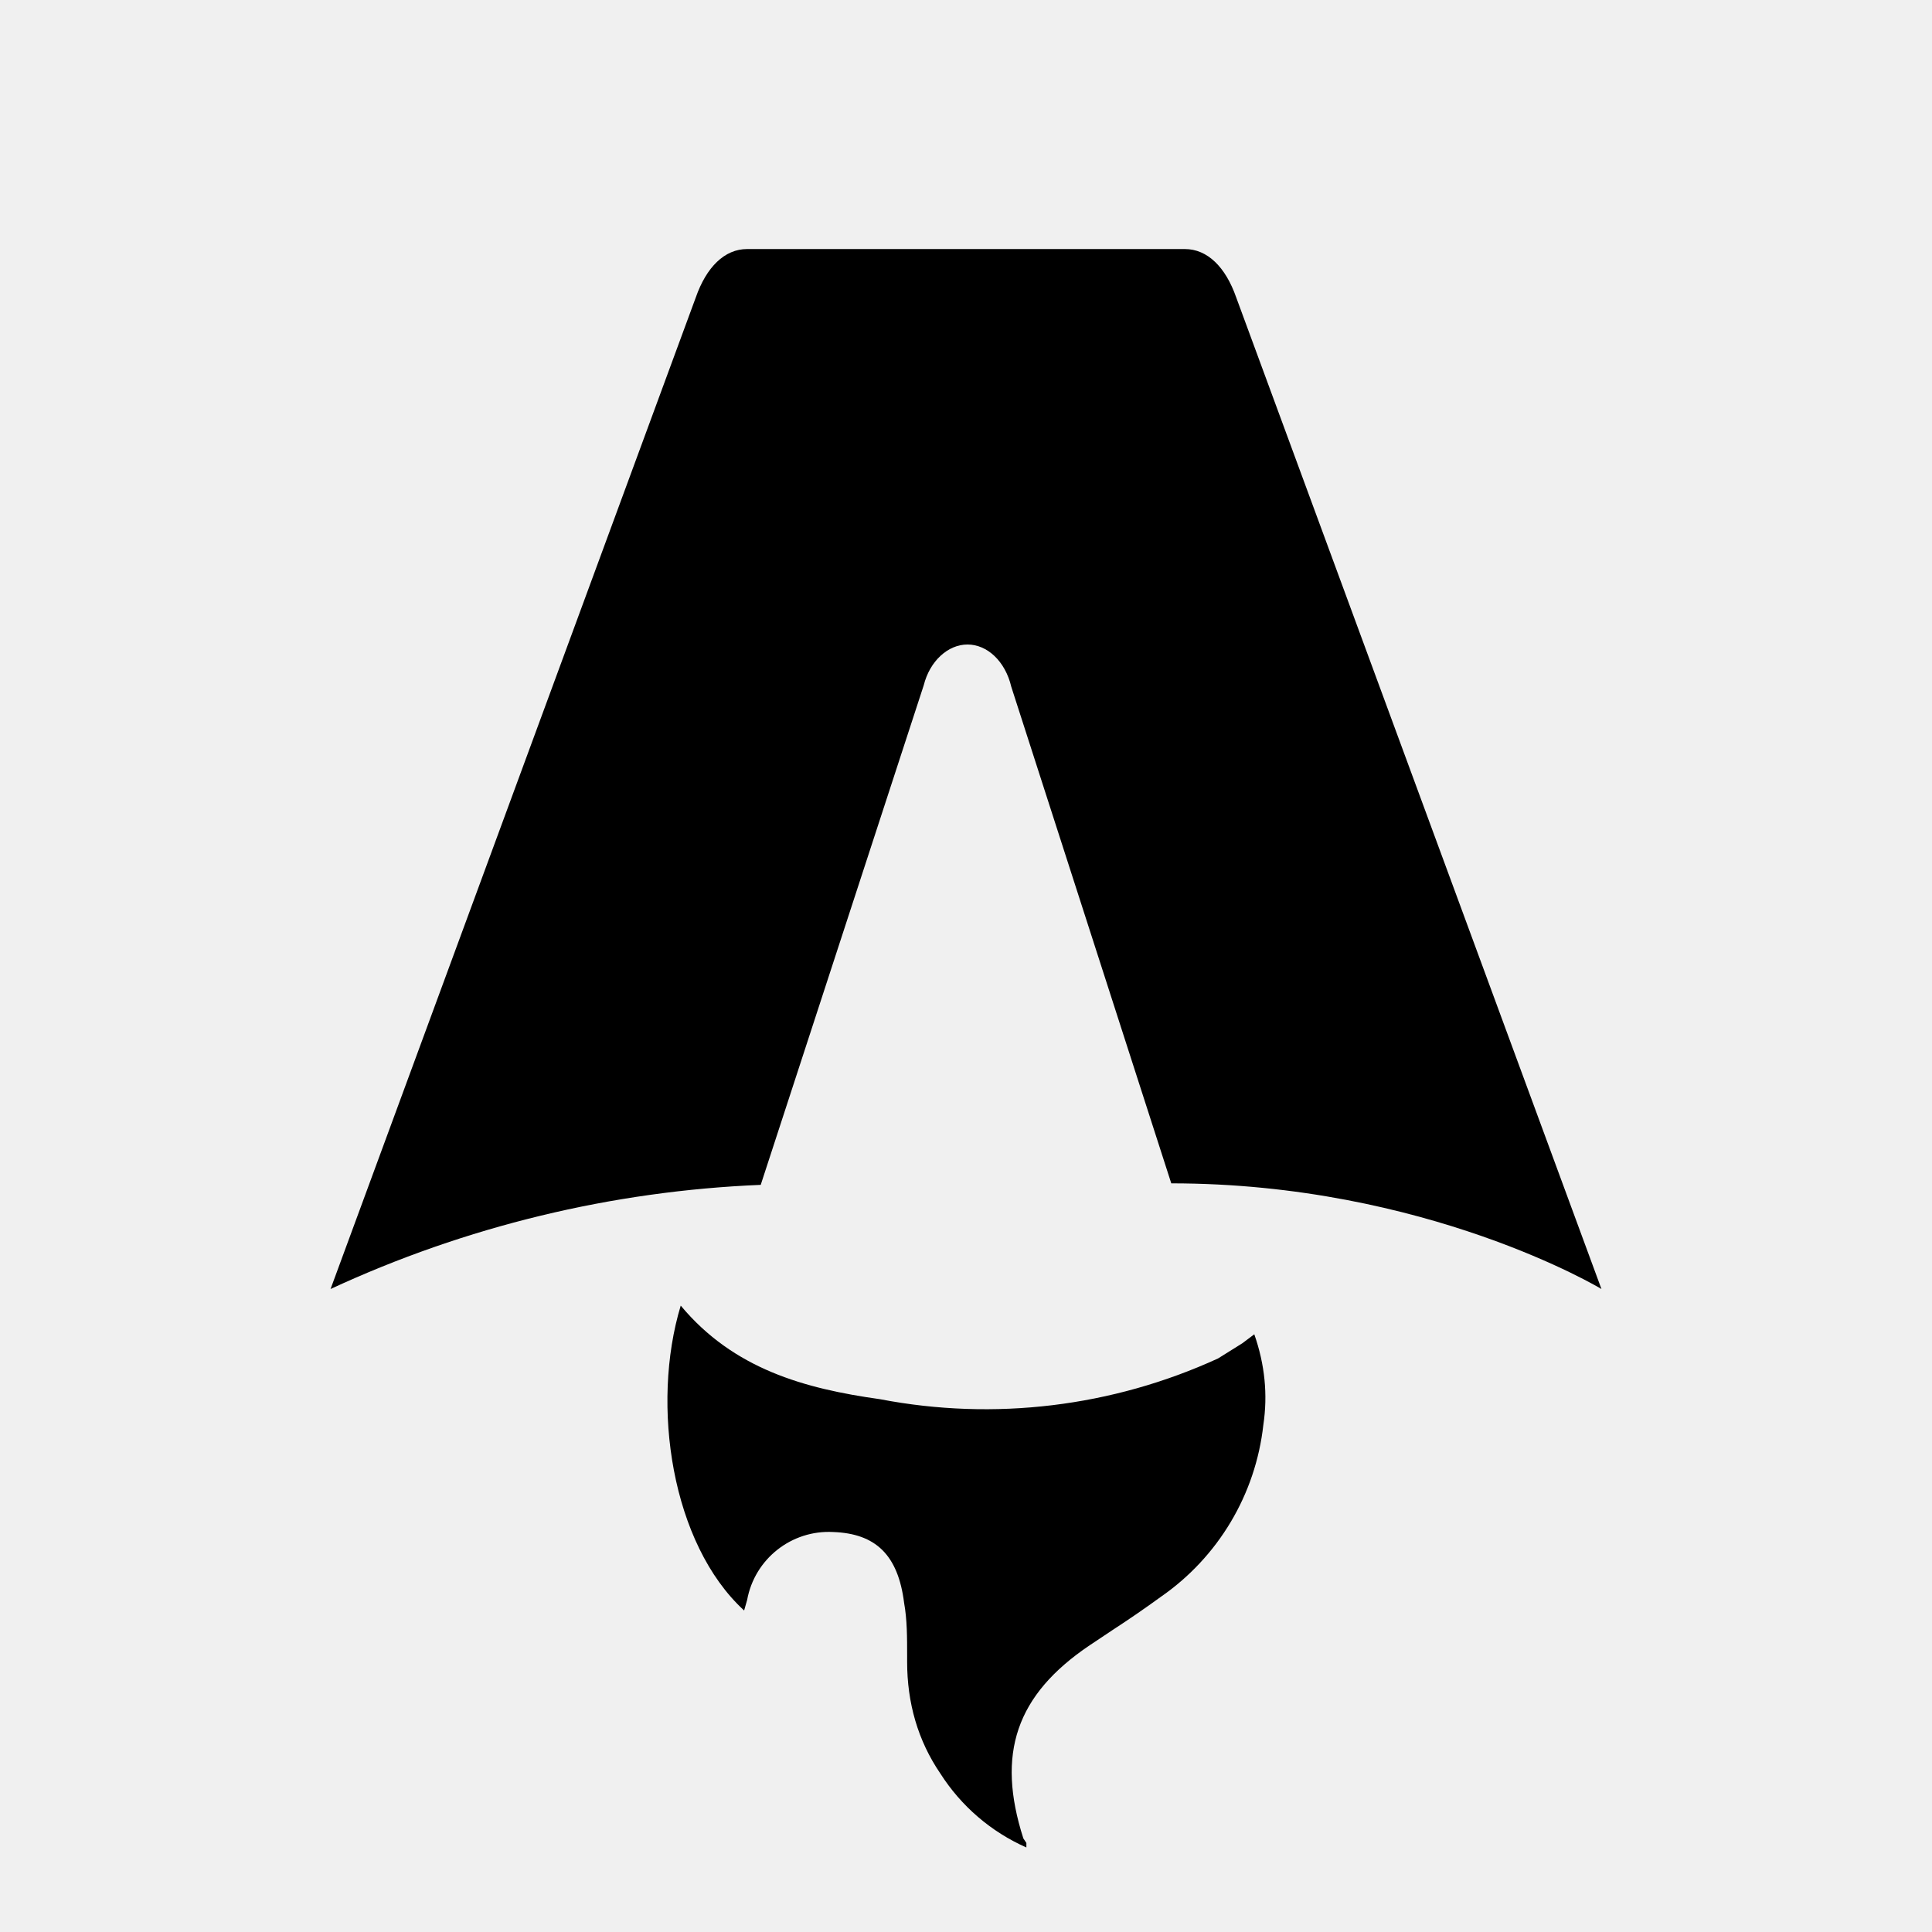
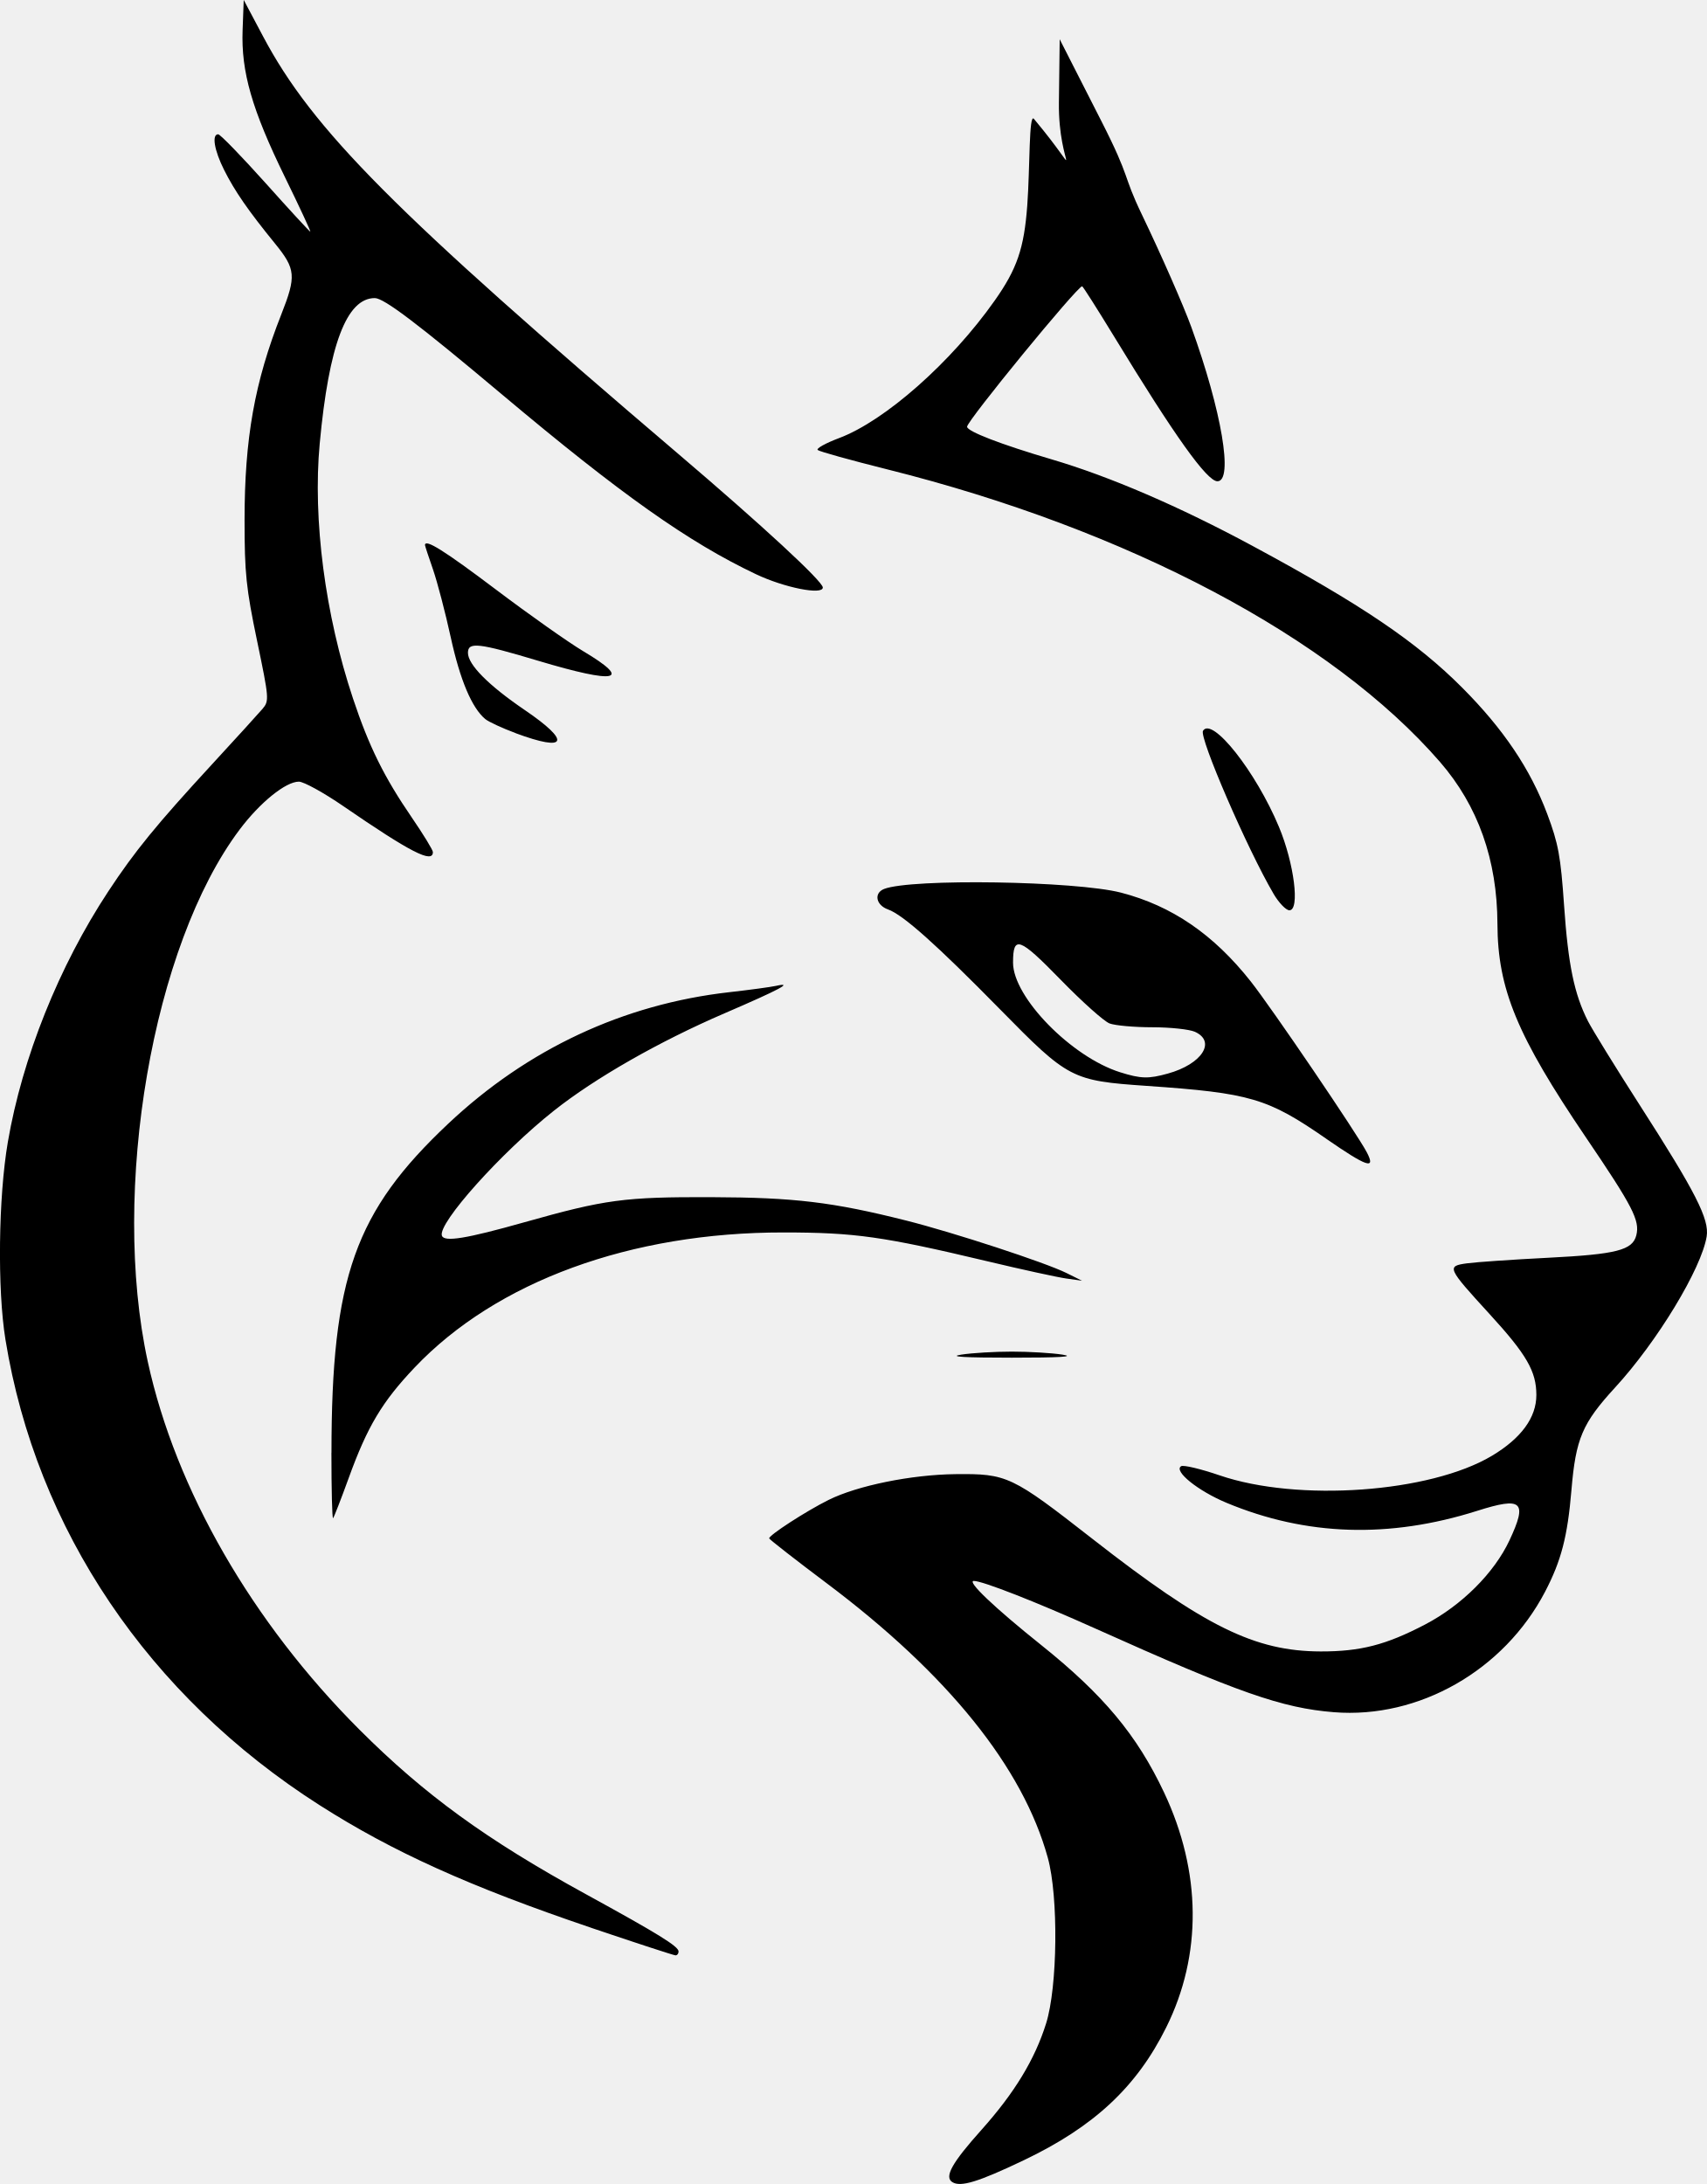
- <svg xmlns="http://www.w3.org/2000/svg" fill="none" viewBox="0 0 128 128">
-   <path d="M50.4 78.5a75.1 75.1 0 0 0-28.5 6.9l24.2-65.7c.7-2 1.9-3.2 3.4-3.2h29c1.5 0 2.7 1.2 3.4 3.2l24.2 65.7s-11.6-7-28.5-7L67 45.5c-.4-1.7-1.6-2.8-2.9-2.8-1.3 0-2.5 1.1-2.9 2.7L50.4 78.5Zm-1.1 28.2Zm-4.2-20.2c-2 6.6-.6 15.8 4.2 20.2a17.5 17.5 0 0 1 .2-.7 5.5 5.5 0 0 1 5.7-4.5c2.8.1 4.3 1.5 4.7 4.7.2 1.1.2 2.3.2 3.5v.4c0 2.7.7 5.2 2.2 7.4a13 13 0 0 0 5.7 4.9v-.3l-.2-.3c-1.8-5.6-.5-9.5 4.4-12.8l1.5-1a73 73 0 0 0 3.2-2.2 16 16 0 0 0 6.8-11.4c.3-2 .1-4-.6-6l-.8.6-1.6 1a37 37 0 0 1-22.4 2.7c-5-.7-9.7-2-13.2-6.2Z" />
-   <style>
-         path { fill: #000; }
-         @media (prefers-color-scheme: dark) {
-             path { fill: #FFF; }
-         }
-     </style>
+ <svg xmlns="http://www.w3.org/2000/svg" width="30.482mm" height="39mm" viewBox="0 0 30.482 39" version="1.1" id="svg1" xml:space="preserve">
+   <defs id="defs1" />
+   <g id="layer1" transform="translate(-1.195783,-1.558974)">
+     <path style="fill:#000000;stroke-width:0.263" d="m 18.201,40.525 c -0.146,-0.094 -0.006,-0.344 0.522,-0.934 0.589,-0.659 0.951,-1.254 1.153,-1.898 0.206,-0.654 0.223,-2.263 0.031,-2.959 -0.445,-1.615 -1.784,-3.278 -3.949,-4.903 -0.555,-0.417 -1.017,-0.777 -1.026,-0.8 -0.019,-0.049 0.656,-0.487 1.061,-0.688 0.515,-0.256 1.479,-0.451 2.263,-0.46 0.925,-0.01 1.004,0.028 2.451,1.158 2.002,1.564 2.897,2.005 4.072,2.008 0.712,0.001 1.166,-0.116 1.865,-0.481 0.654,-0.342 1.234,-0.92 1.507,-1.503 0.325,-0.695 0.23,-0.783 -0.576,-0.527 -1.571,0.497 -3.052,0.45 -4.474,-0.142 -0.512,-0.213 -0.954,-0.569 -0.813,-0.655 0.041,-0.025 0.349,0.048 0.685,0.163 1.4,0.48 3.761,0.311 4.865,-0.349 0.523,-0.313 0.793,-0.682 0.793,-1.085 0,-0.422 -0.173,-0.722 -0.832,-1.442 -0.764,-0.835 -0.775,-0.859 -0.404,-0.91 0.163,-0.022 0.813,-0.067 1.445,-0.099 1.224,-0.062 1.509,-0.135 1.576,-0.402 0.066,-0.263 -0.062,-0.512 -0.902,-1.75 -1.226,-1.809 -1.574,-2.648 -1.578,-3.81 -0.004,-1.144 -0.346,-2.107 -1.025,-2.891 -1.928,-2.222 -5.575,-4.152 -9.873,-5.226 -0.651,-0.163 -1.209,-0.318 -1.24,-0.345 -0.031,-0.027 0.14,-0.122 0.379,-0.212 0.82,-0.307 2.003,-1.351 2.781,-2.456 0.4,-0.567 0.525,-0.933 0.582,-1.699 0.05,-0.681 0.027,-1.657 0.119,-1.546 0.951,1.137 0.432,0.89 0.446,-0.289 l 0.014,-1.133 0.746,1.465 c 0.534,1.049 0.369,0.932 0.719,1.66 0.35,0.728 0.748,1.636 0.886,2.016 0.542,1.496 0.754,2.752 0.466,2.752 -0.187,0 -0.761,-0.804 -1.851,-2.594 -0.298,-0.488 -0.552,-0.888 -0.565,-0.888 -0.087,0 -2.055,2.402 -2.055,2.508 0,0.083 0.602,0.315 1.511,0.583 1.036,0.305 2.282,0.842 3.586,1.545 1.945,1.048 2.931,1.715 3.747,2.534 0.735,0.738 1.214,1.45 1.515,2.25 0.2,0.534 0.241,0.753 0.302,1.639 0.073,1.058 0.182,1.583 0.427,2.065 0.079,0.154 0.495,0.829 0.925,1.499 0.999,1.555 1.244,2.037 1.194,2.345 -0.093,0.575 -0.884,1.88 -1.634,2.696 -0.588,0.641 -0.703,0.911 -0.781,1.837 -0.069,0.824 -0.182,1.258 -0.47,1.81 -0.734,1.406 -2.254,2.273 -3.771,2.152 -0.926,-0.074 -1.711,-0.349 -4.26,-1.494 -1.066,-0.479 -2.014,-0.85 -2.17,-0.85 -0.133,0 0.361,0.471 1.202,1.144 1.113,0.891 1.712,1.61 2.195,2.634 0.668,1.417 0.682,2.899 0.038,4.195 -0.528,1.064 -1.29,1.774 -2.546,2.373 -0.811,0.387 -1.127,0.483 -1.273,0.389 z M 11.754,35.984 c -2.17,-0.735 -3.543,-1.355 -4.853,-2.191 -3.053,-1.949 -5.057,-4.919 -5.608,-8.314 -0.146,-0.898 -0.126,-2.541 0.043,-3.527 0.257,-1.501 0.912,-3.138 1.794,-4.476 0.471,-0.716 0.862,-1.194 1.856,-2.273 0.424,-0.46 0.827,-0.903 0.897,-0.985 0.122,-0.144 0.119,-0.181 -0.097,-1.218 -0.195,-0.935 -0.223,-1.205 -0.223,-2.149 -3.7e-4,-1.463 0.179,-2.469 0.655,-3.675 0.271,-0.687 0.26,-0.812 -0.112,-1.269 -0.474,-0.582 -0.719,-0.935 -0.908,-1.313 -0.177,-0.352 -0.224,-0.637 -0.106,-0.637 0.036,0 0.416,0.392 0.845,0.87 0.428,0.479 0.789,0.87 0.801,0.87 0.012,0 -0.192,-0.44 -0.455,-0.977 -0.589,-1.205 -0.783,-1.881 -0.755,-2.623 l 0.02,-0.539 0.345,0.65 c 0.885,1.669 2.34,3.132 7.423,7.463 1.5,1.278 2.573,2.27 2.573,2.379 0,0.14 -0.688,0.003 -1.195,-0.238 C 13.488,11.24 12.282,10.386 10.166,8.608 8.661,7.343 8.052,6.882 7.889,6.882 c -0.504,0 -0.82,0.835 -0.984,2.597 -0.126,1.355 0.096,3.059 0.594,4.552 0.286,0.859 0.556,1.405 1.052,2.129 0.206,0.301 0.375,0.578 0.375,0.614 0,0.21 -0.396,0.007 -1.603,-0.822 -0.348,-0.239 -0.704,-0.435 -0.79,-0.435 -0.235,0 -0.695,0.372 -1.059,0.857 -1.552,2.065 -2.307,6.441 -1.639,9.502 0.498,2.283 1.861,4.652 3.782,6.572 1.158,1.158 2.267,1.964 4.036,2.933 1.306,0.716 1.66,0.935 1.66,1.026 0,0.038 -0.024,0.069 -0.054,0.069 -0.03,0 -0.706,-0.221 -1.504,-0.491 z M 7.115,27.501 c 0,-3.129 0.419,-4.309 2.087,-5.878 1.415,-1.332 3.127,-2.132 5.015,-2.346 0.364,-0.041 0.74,-0.092 0.835,-0.113 0.325,-0.072 0.074,0.062 -0.921,0.491 -1.167,0.503 -2.307,1.154 -3.044,1.738 -0.943,0.747 -2.078,2.014 -2,2.232 0.042,0.117 0.431,0.054 1.473,-0.24 1.447,-0.408 1.783,-0.453 3.342,-0.448 1.48,0.005 2.163,0.087 3.474,0.417 0.847,0.213 2.486,0.75 2.863,0.937 l 0.279,0.138 -0.279,-0.039 c -0.153,-0.021 -0.796,-0.161 -1.427,-0.312 -1.851,-0.44 -2.348,-0.51 -3.621,-0.511 -2.732,-0.003 -5.13,0.874 -6.59,2.411 -0.582,0.613 -0.845,1.054 -1.178,1.973 -0.137,0.378 -0.263,0.701 -0.279,0.718 -0.017,0.017 -0.03,-0.509 -0.03,-1.168 z M 18.36,25.749 c 0.191,-0.03 0.599,-0.054 0.905,-0.054 0.306,0 0.714,0.024 0.905,0.054 0.236,0.037 -0.055,0.054 -0.905,0.054 -0.85,0 -1.141,-0.017 -0.905,-0.054 z m 6.521,-3.854 c -1.05,-0.727 -1.355,-0.817 -3.206,-0.945 -1.342,-0.093 -1.399,-0.123 -2.619,-1.365 -1.138,-1.159 -1.735,-1.691 -2.002,-1.786 -0.217,-0.077 -0.258,-0.292 -0.07,-0.366 0.485,-0.189 3.422,-0.143 4.23,0.066 0.907,0.235 1.653,0.745 2.317,1.586 0.372,0.471 1.908,2.732 2.075,3.056 0.161,0.311 2e-5,0.256 -0.726,-0.246 z m -2.831,-1.165 c 0.608,-0.168 0.869,-0.571 0.484,-0.746 -0.098,-0.044 -0.44,-0.081 -0.761,-0.081 -0.321,0 -0.665,-0.031 -0.763,-0.068 -0.099,-0.037 -0.492,-0.389 -0.874,-0.781 -0.741,-0.76 -0.85,-0.799 -0.85,-0.304 0,0.617 1.045,1.685 1.914,1.957 0.37,0.116 0.504,0.119 0.85,0.023 z m 1.886,-3.214 c -0.468,-0.798 -1.33,-2.791 -1.258,-2.907 0.162,-0.261 0.944,0.728 1.356,1.715 0.272,0.652 0.378,1.49 0.187,1.49 -0.061,0 -0.189,-0.134 -0.285,-0.297 z M 10.405,14.651 c -0.239,-0.089 -0.484,-0.202 -0.544,-0.252 -0.239,-0.199 -0.45,-0.698 -0.616,-1.459 -0.096,-0.44 -0.239,-0.986 -0.317,-1.212 -0.079,-0.226 -0.143,-0.422 -0.143,-0.435 0,-0.118 0.343,0.097 1.267,0.794 0.596,0.45 1.298,0.945 1.558,1.1 0.891,0.531 0.601,0.592 -0.805,0.171 -1.065,-0.319 -1.253,-0.341 -1.253,-0.142 0,0.212 0.368,0.582 1.013,1.021 0.835,0.567 0.761,0.757 -0.16,0.415 z" id="path1" />
+   </g>
</svg>
